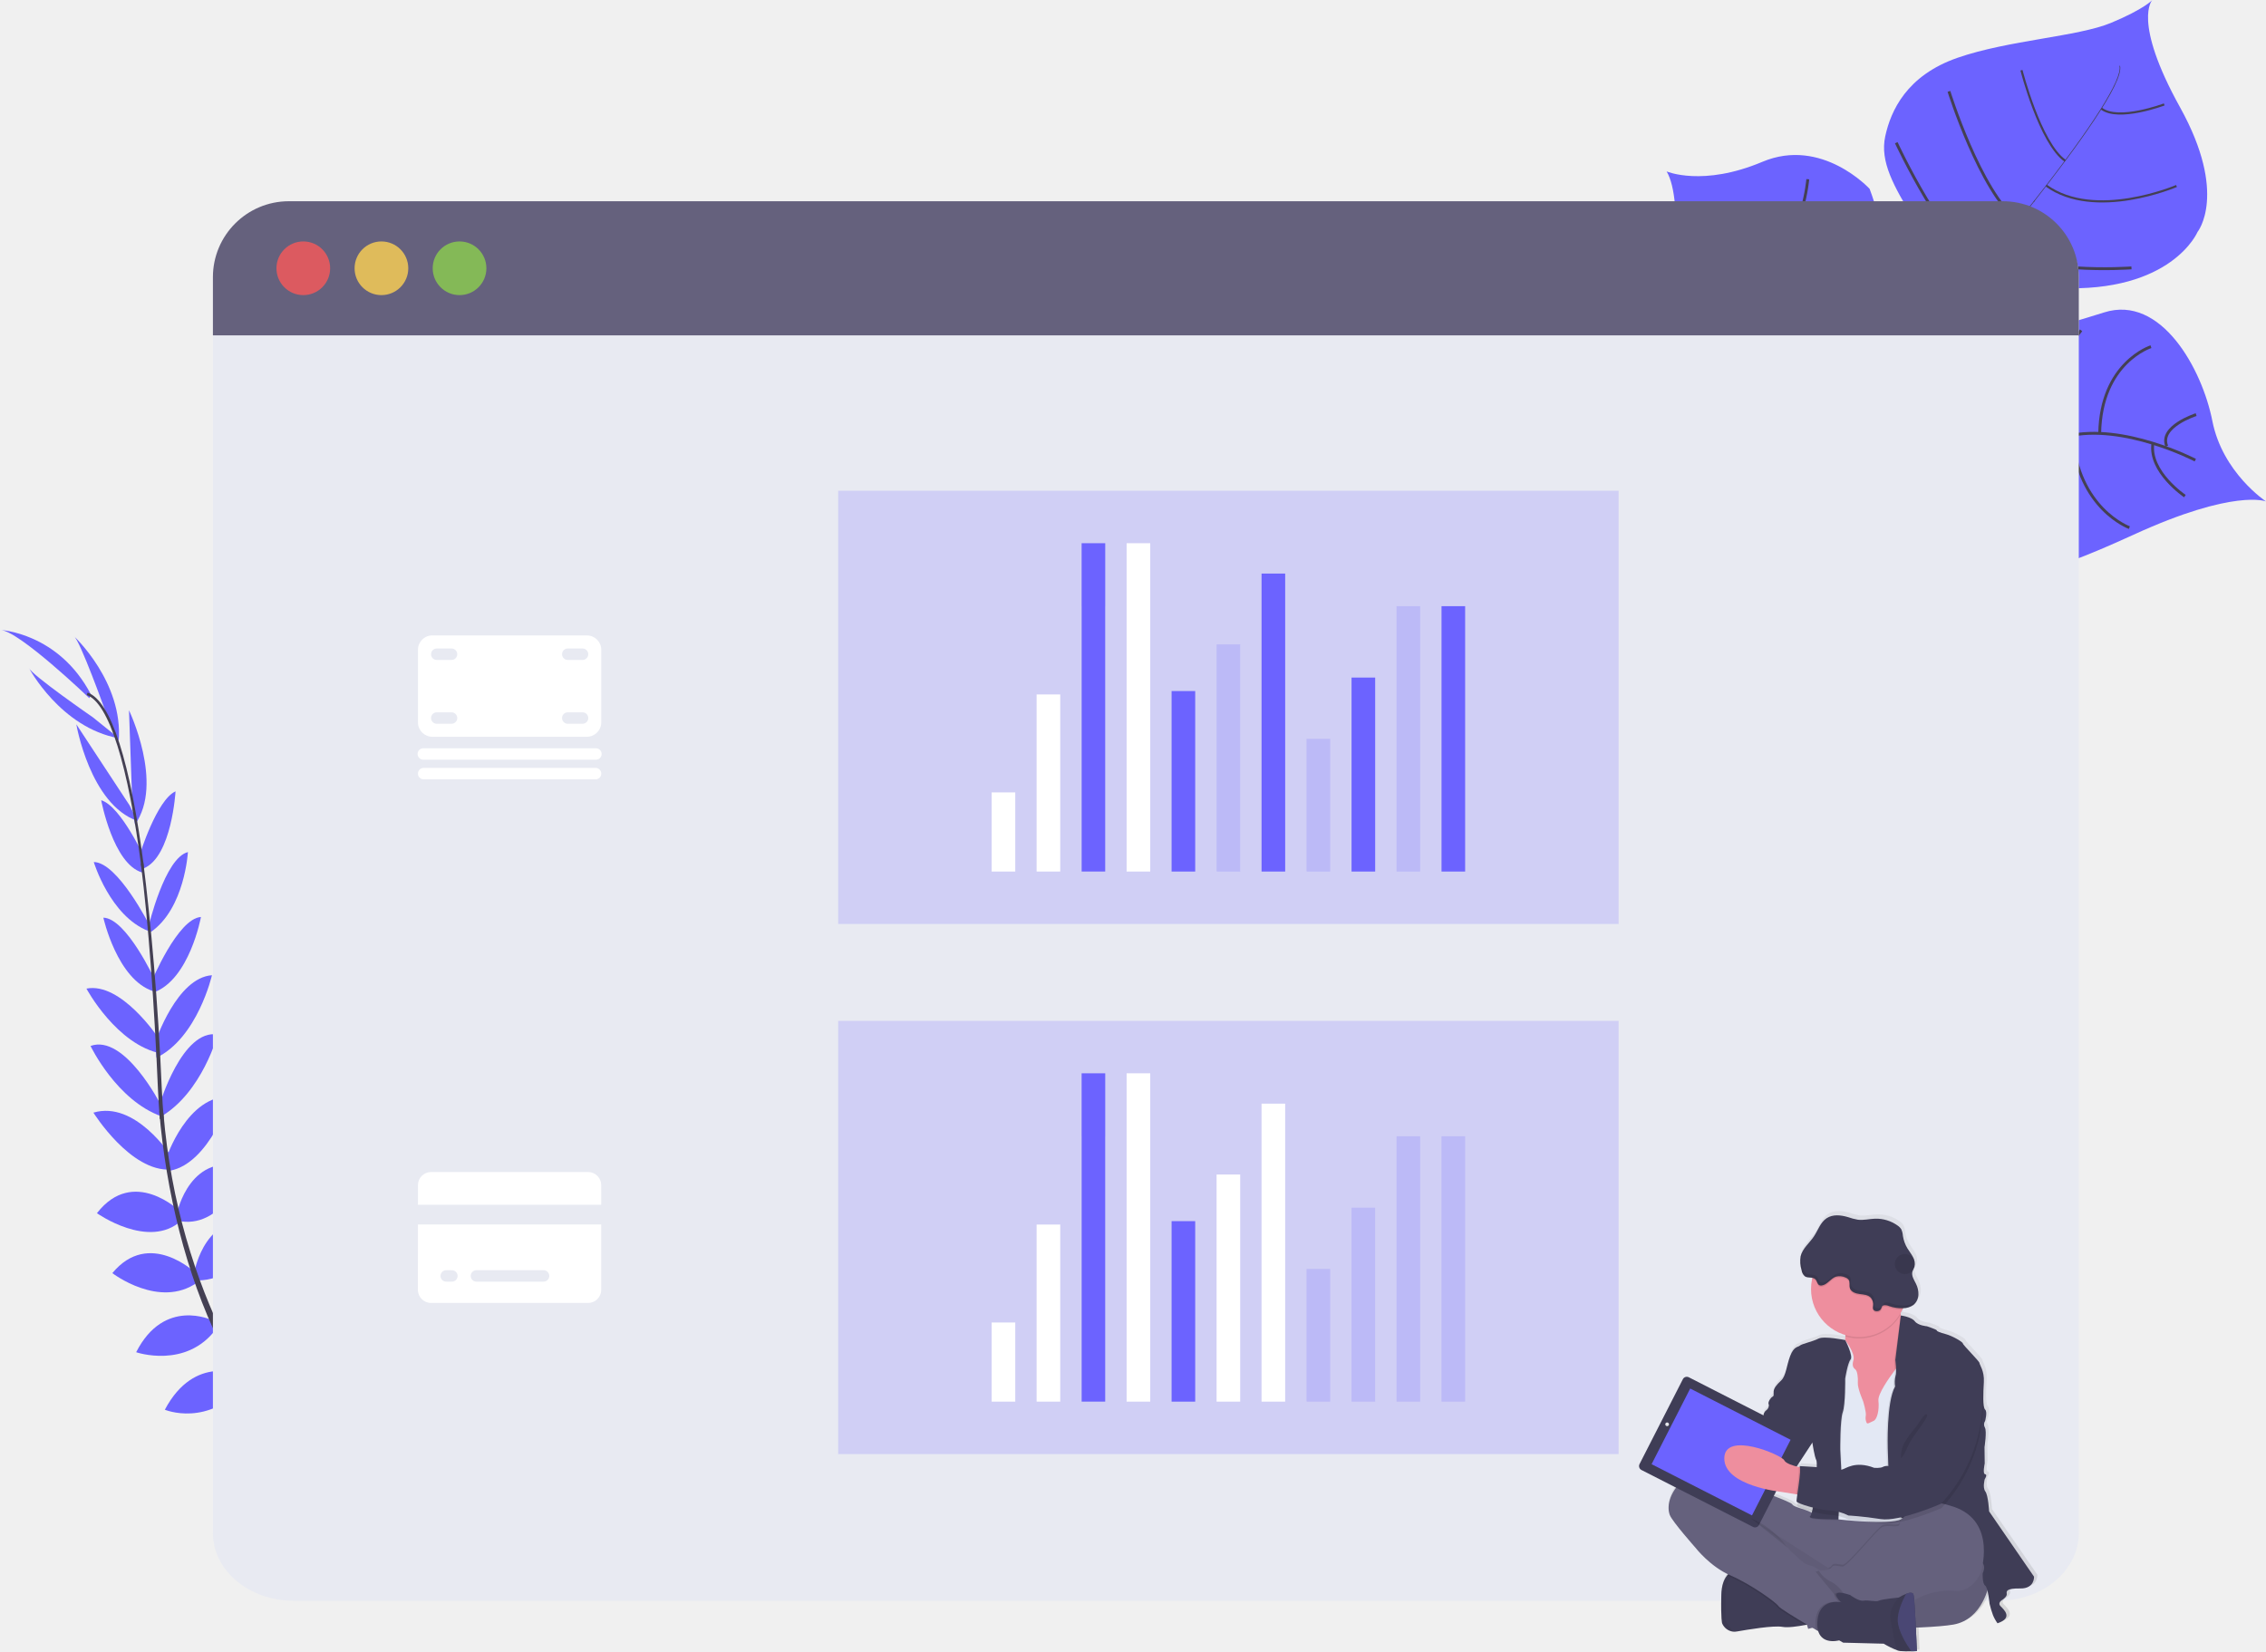
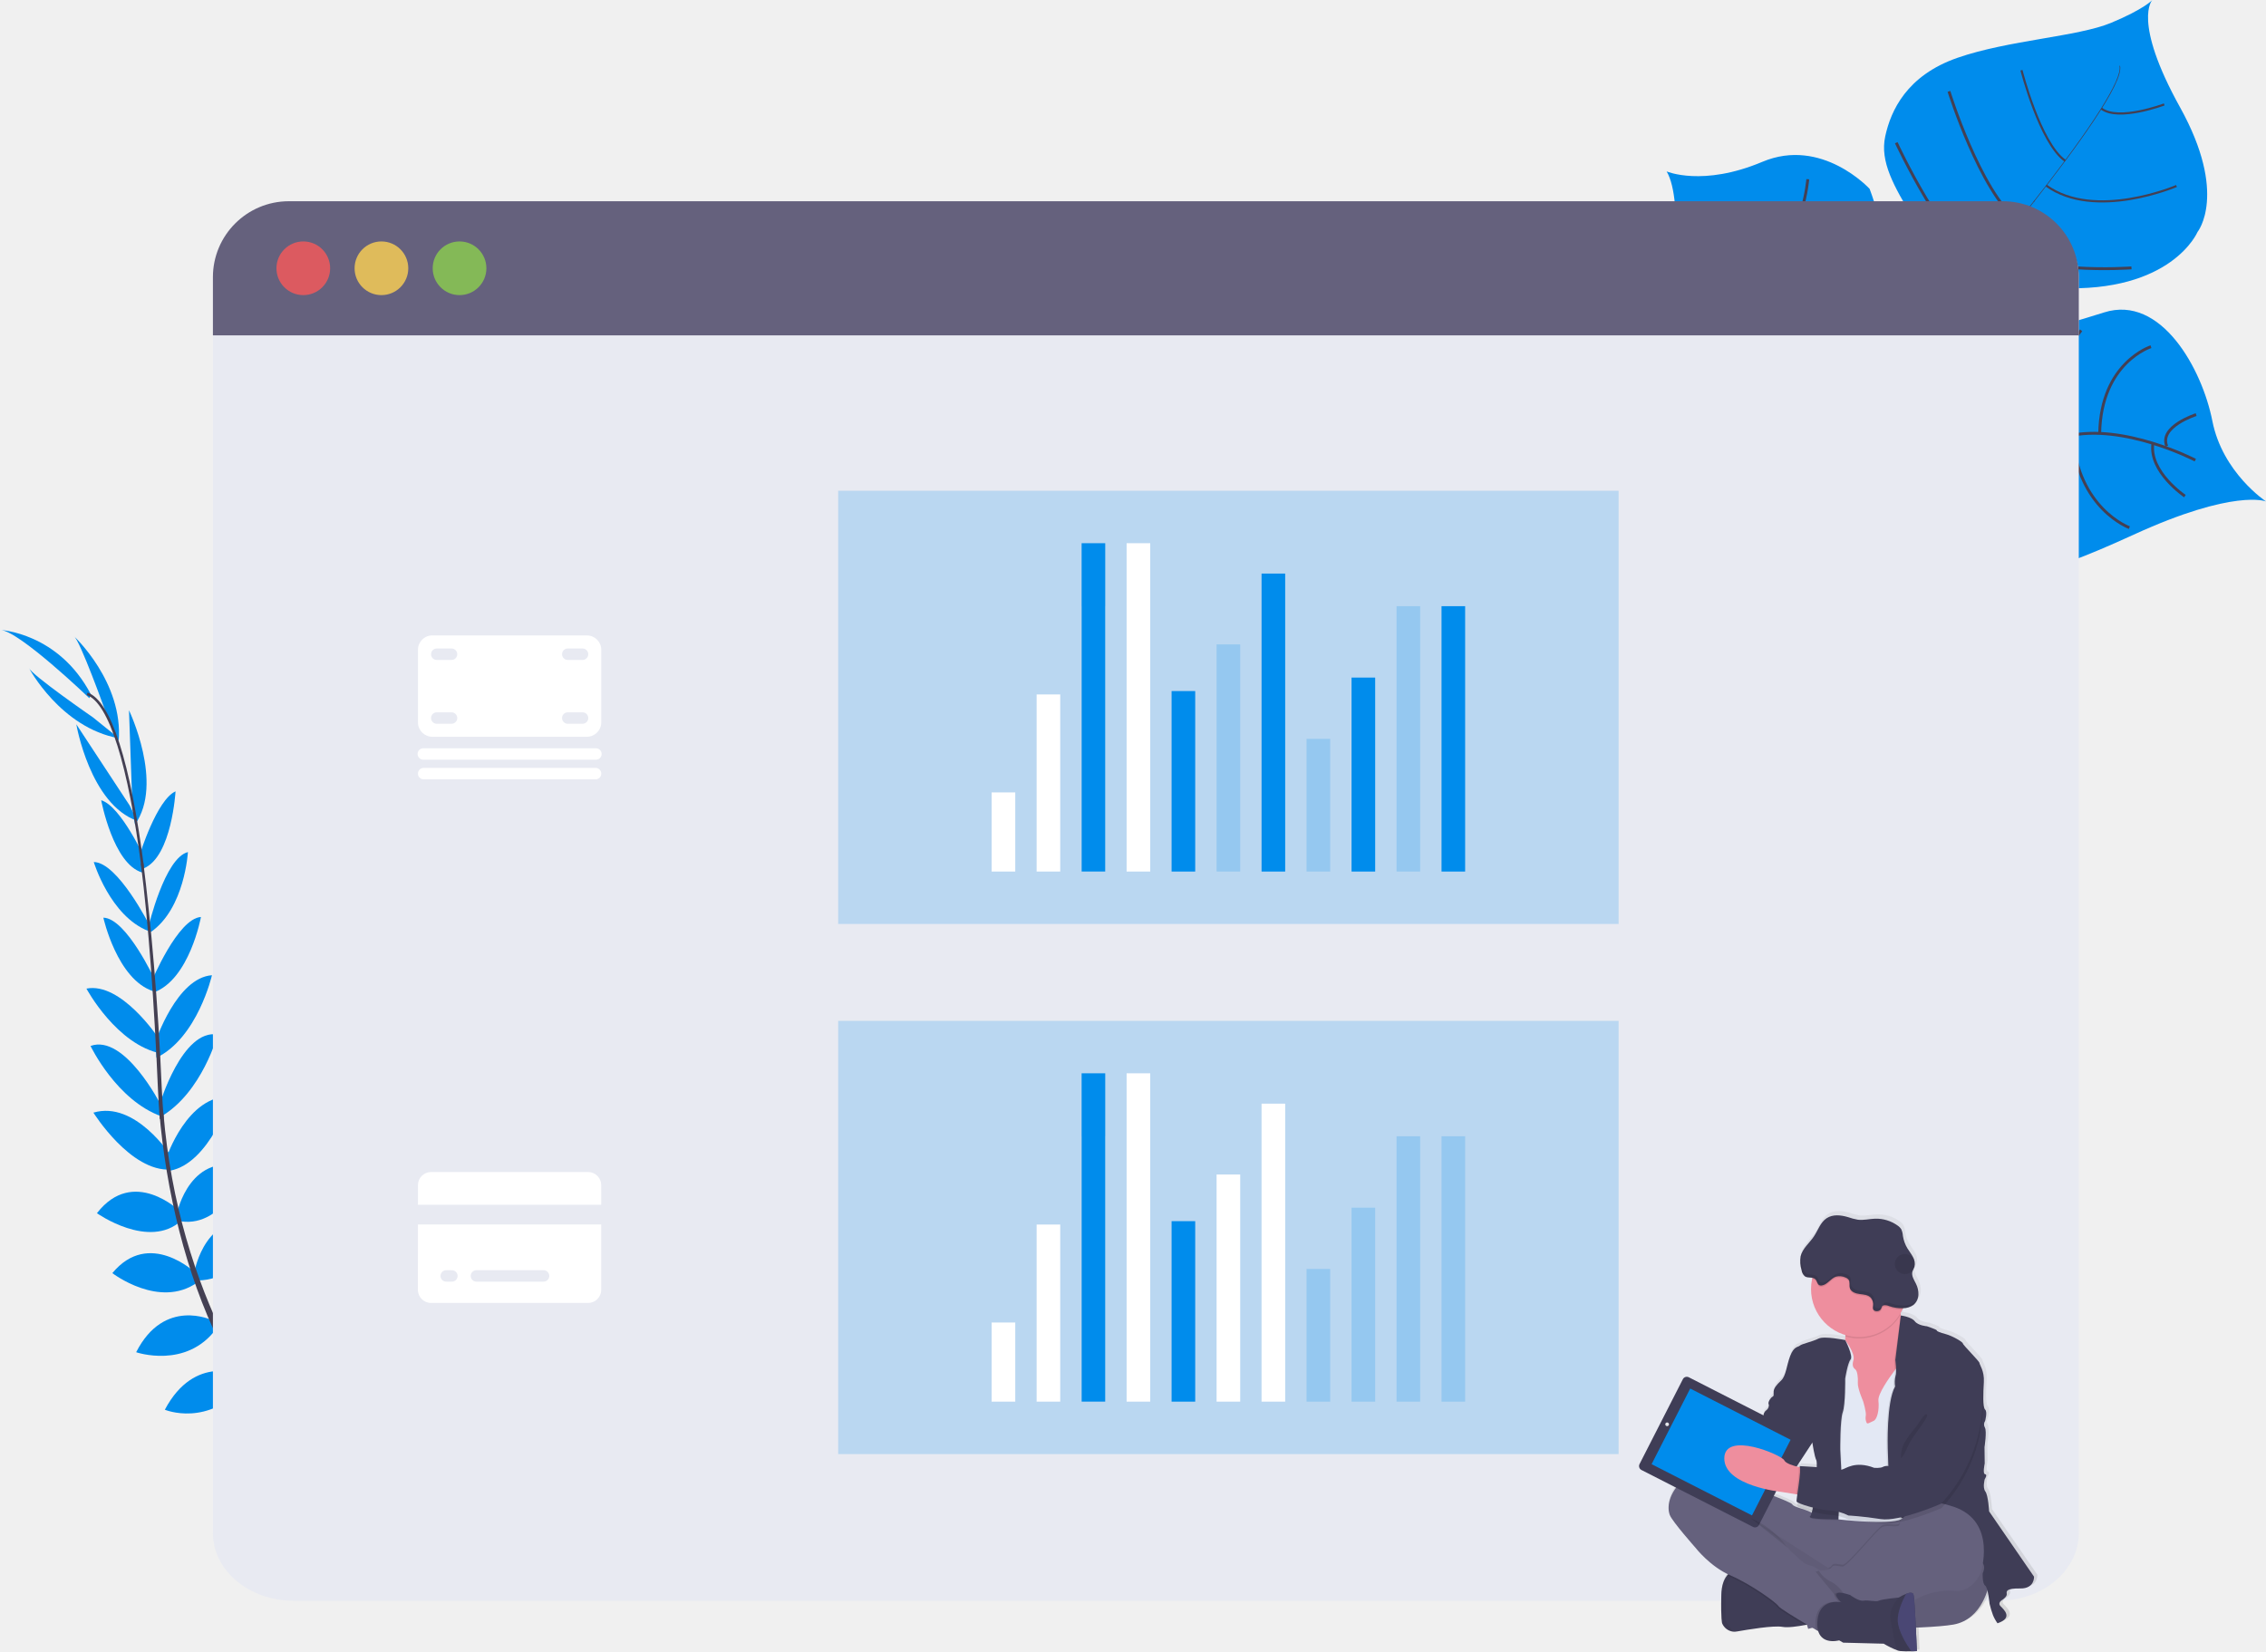
<svg xmlns="http://www.w3.org/2000/svg" viewBox="0 0 790.051 575.88">
  <defs>
    <style>
      .cls-1, .cls-20 {
-         fill: #6c63ff;
+         fill: #008cec;
      }

      .cls-2 {
        fill: #444053;
      }

      .cls-3, .cls-4 {
        fill: none;
        stroke: #444053;
        stroke-miterlimit: 10;
      }

      .cls-4 {
        stroke-width: 0.75px;
      }

      .cls-5 {
        fill: #e8eaf2;
      }

      .cls-6 {
        fill: #65617d;
      }

      .cls-7 {
        fill: #fa5959;
      }

      .cls-7, .cls-8, .cls-9 {
        opacity: 0.8;
      }

      .cls-8 {
        fill: #fed253;
      }

      .cls-9 {
        fill: #8ccf4d;
      }

      .cls-10 {
        fill: url(#linear-gradient);
      }

      .cls-11 {
        opacity: 0.05;
      }

      .cls-12 {
        fill: #3f3d56;
      }

      .cls-13, .cls-18 {
        opacity: 0.1;
      }

      .cls-14 {
        fill: #ee8e9e;
      }

      .cls-15 {
        fill: #e3e8f4;
      }

      .cls-16 {
        fill: #e6e8ec;
      }

      .cls-17 {
        fill: #565387;
      }

      .cls-19 {
        fill: #fff;
      }

      .cls-20 {
        opacity: 0.2;
      }

      .cls-21 {
        fill: #dfe3ef;
      }
    </style>
    <linearGradient id="linear-gradient" x1="0.5" y1="1" x2="0.5" gradientUnits="objectBoundingBox">
      <stop offset="0" stop-color="gray" stop-opacity="0.251" />
      <stop offset="0.54" stop-color="gray" stop-opacity="0.122" />
      <stop offset="1" stop-color="gray" stop-opacity="0.102" />
    </linearGradient>
  </defs>
  <g id="undraw_revenue_3osh_1_" data-name="undraw_revenue_3osh (1)" transform="translate(0.03 0.01)">
    <path id="Path_30" data-name="Path 30" class="cls-1" d="M1065.833,227.309s-11.031-4.483-46.123,11.589-39.474,14.051-48.564,11.589-14.145-3.049-23.9-16.492c0,0-6.866-37.229-13.515-43s-34.9,3.288-34.9,3.288-33.861,7.772-40.314-37.468c0,0,4.578-34.121-1.659-44.587,0,0,12.588,5.425,33.361-3.339s37.41,9.416,37.41,9.416,5.237,13.566,4.686,21.649,2.774,11.125,12.682,7.243c0,0,4.867-6.924-2.028-18.368s-11.813-19.969-9.887-28.863,7.453-21.207,25.227-27.371,41.915-7.352,53.5-12.175,14.392-7.967,14.392-7.967-7.127,7.142,9.669,37.431,6.091,43.458,6.091,43.458-8.938,21.294-48.39,19.556c0,0-38.018,1.391-17.289,17.513,0,0,13.269-2.7,33.115-9.01s34.172,19.723,37.728,37.837S1065.833,227.309,1065.833,227.309Z" transform="translate(-275.811 -52.46)" />
    <path id="Path_31" data-name="Path 31" class="cls-2" d="M1063.427,84.151l.2-.051c1.528,5.794-15.464,28.972-29.986,47.463l-.174-.13C1053.96,105.387,1064.6,88.6,1063.427,84.151Z" transform="translate(-324.504 -61.186)" />
    <path id="Path_32" data-name="Path 32" class="cls-2" d="M1018.131,148.92l.087.239c-11.589,14.747-26.2,32.347-37.873,45.384-1.108,1.246-2.216,2.55-3.281,3.882l-.333-.268c1.072-1.34,2.173-2.651,3.3-3.9C991.7,181.231,1006.535,163.667,1018.131,148.92Z" transform="translate(-308.86 -79.057)" />
    <path id="Path_33" data-name="Path 33" class="cls-2" d="M966.858,216.41l.232.4c-21.251,26.531-22.656,67.729-22.707,68.084L939.9,279.72C939.972,279.358,945.455,243.129,966.858,216.41Z" transform="translate(-298.706 -97.665)" />
    <path id="Path_34" data-name="Path 34" class="cls-3" d="M1048.384,240.9s-25.06-13.037-44.587-8.351-63.5-16.521-63.5-16.521-18.665-7.583-22.453-16.231c0,0-12.813-13.537-13.544-20.555s-13.2-24.626-21.331-25.3" transform="translate(-283.01 -80.442)" />
    <path id="Path_35" data-name="Path 35" class="cls-3" d="M1102.049,284.311s-12.617-8.5-11.154-18.411" transform="translate(-340.304 -111.31)" />
    <path id="Path_36" data-name="Path 36" class="cls-3" d="M1072.05,294.206s-18.042-6.555-19.86-32.245" transform="translate(-329.665 -110.223)" />
    <path id="Path_37" data-name="Path 37" class="cls-3" d="M1034.571,300.695s-17.245-14.312-11.523-39.315" transform="translate(-321.31 -110.063)" />
    <path id="Path_38" data-name="Path 38" class="cls-3" d="M988.994,290.866s-11.495-24.083-1.268-39.756" transform="translate(-310.724 -107.232)" />
    <path id="Path_39" data-name="Path 39" class="cls-3" d="M1107.7,252.08s-13.037,4.143-10.249,11.009" transform="translate(-342.036 -107.499)" />
    <path id="Path_40" data-name="Path 40" class="cls-3" d="M1083.2,219.37s-17.463,5.541-17.876,30.246" transform="translate(-333.285 -98.481)" />
    <path id="Path_41" data-name="Path 41" class="cls-3" d="M1050.749,211.5s-15.891,19.621-14.732,37.453" transform="translate(-325.19 -96.311)" />
    <path id="Path_42" data-name="Path 42" class="cls-3" d="M1012.693,222.12s-15.79,15.094-13.762,23.489" transform="translate(-314.932 -99.239)" />
    <path id="Path_43" data-name="Path 43" class="cls-3" d="M998.376,213.933s-14.8,2.658-16.876-2.173" transform="translate(-310.176 -96.383)" />
    <path id="Path_44" data-name="Path 44" class="cls-3" d="M978.24,190.08s7.482,9.908,9.416,7.692" transform="translate(-309.277 -90.406)" />
    <path id="Path_45" data-name="Path 45" class="cls-3" d="M1063.2,178.179s-37.323,2.709-45.768-8.539" transform="translate(-320.082 -84.77)" />
    <path id="Path_46" data-name="Path 46" class="cls-3" d="M967.4,121.16s17.513,37.591,30.225,42.378" transform="translate(-306.288 -71.404)" />
    <path id="Path_47" data-name="Path 47" class="cls-3" d="M992.76,96.44s10.756,34.578,24.083,45.37" transform="translate(-313.28 -64.588)" />
    <path id="Path_48" data-name="Path 48" class="cls-4" d="M1085.01,141.948s-28.378,12.183-45.42-.138" transform="translate(-326.191 -77.097)" />
    <path id="Path_49" data-name="Path 49" class="cls-4" d="M1027.67,86.26s6.482,25.423,15.21,31.557" transform="translate(-322.905 -61.782)" />
    <path id="Path_50" data-name="Path 50" class="cls-4" d="M1088.05,102.73s-15.934,6.033-21.91,1.449" transform="translate(-333.512 -66.323)" />
    <path id="Path_51" data-name="Path 51" class="cls-3" d="M957.081,201.55s-.043,22.156-6.041,23.728" transform="translate(-301.778 -93.568)" />
    <path id="Path_52" data-name="Path 52" class="cls-3" d="M891.3,237.27s23.952,2.042,35-10.27" transform="translate(-285.307 -100.585)" />
    <path id="Path_53" data-name="Path 53" class="cls-3" d="M942.547,165.41s-5.794,22.453-21.787,28.523" transform="translate(-293.429 -83.604)" />
    <path id="Path_54" data-name="Path 54" class="cls-3" d="M871.46,205.029s16.956,5.9,31.536-9.119" transform="translate(-279.837 -92.013)" />
    <path id="Path_55" data-name="Path 55" class="cls-3" d="M920.252,138.74s-1.6,19.085-11.973,28.016" transform="translate(-289.988 -76.251)" />
    <path id="Path_56" data-name="Path 56" class="cls-3" d="M872.35,166.641s14.073.094,17.383-4.491" transform="translate(-280.082 -82.705)" />
    <path id="Path_57" data-name="Path 57" class="cls-1" d="M242.53,793.753s9.64-6.359,19.194-1.833c0,0-2.941,5.664-15.036,5.128Z" transform="translate(-106.436 -255.889)" />
    <path id="Path_58" data-name="Path 58" class="cls-1" d="M240.68,795.54s-2.933,11.2,4.418,18.766c0,0,4.425-4.606.036-15.884Z" transform="translate(-105.767 -257.335)" />
    <path id="Path_59" data-name="Path 59" class="cls-1" d="M224.3,778.078s.724-9.5,22.163-6.352c0,0,.1,6.128-7.431,9.032S228.059,781.214,224.3,778.078Z" transform="translate(-101.41 -250.593)" />
    <path id="Path_60" data-name="Path 60" class="cls-1" d="M220.828,780.65s-9.068,2.9-.985,23.025c0,0,5.983-1.333,7.04-9.336S224.761,783.562,220.828,780.65Z" transform="translate(-99.257 -253.23)" />
    <path id="Path_61" data-name="Path 61" class="cls-1" d="M205.705,756.618s-1.224-15.63,20.693-14.022c0,0,1.557,14.146-16.818,17.781Z" transform="translate(-96.28 -242.706)" />
    <path id="Path_62" data-name="Path 62" class="cls-1" d="M185.72,732.575s3-17.709,24.908-12.429c0,0,.087,15.312-21.338,16.659Z" transform="translate(-90.773 -236.277)" />
    <path id="Path_63" data-name="Path 63" class="cls-1" d="M171.1,707.526s5.07-17.3,26.741-12.089c0,0-5.164,15.514-25.3,15.275Z" transform="translate(-86.743 -229.467)" />
    <path id="Path_64" data-name="Path 64" class="cls-1" d="M157.22,682.747s4.918-17.9,25.872-12.53c0,0-7,17.014-24.5,15.58Z" transform="translate(-82.916 -222.505)" />
    <path id="Path_65" data-name="Path 65" class="cls-1" d="M148.27,657.773s3.781-21.9,23.322-17.05c0,0-5.678,19.918-21.881,20.237Z" transform="translate(-80.448 -214.458)" />
    <path id="Path_66" data-name="Path 66" class="cls-1" d="M139.88,629.9s4.541-22.069,24.293-15.652c0,0-7.757,20.86-22.917,18.7Z" transform="translate(-78.135 -207.028)" />
    <path id="Path_67" data-name="Path 67" class="cls-1" d="M134.69,601.821s7.2-22.076,22.489-21.475c0,0-7.366,23.315-21.215,25.9Z" transform="translate(-76.704 -198.001)" />
    <path id="Path_68" data-name="Path 68" class="cls-1" d="M131.39,575.014s7.837-26.574,20.28-24.517c0,0-5.425,20.28-19.838,28.66Z" transform="translate(-75.794 -189.744)" />
    <path id="Path_69" data-name="Path 69" class="cls-1" d="M129.51,545.011s7.352-22.142,19.636-23.011c0,0-5,21.787-19.36,28.776Z" transform="translate(-75.276 -181.918)" />
    <path id="Path_70" data-name="Path 70" class="cls-1" d="M127.46,516.63s9.17-22.171,17.282-22.67c0,0-3.976,21.83-16.47,26.306Z" transform="translate(-74.711 -174.187)" />
    <path id="Path_71" data-name="Path 71" class="cls-1" d="M126.05,488.784s5.635-24.075,13.762-26.075c0,0-1.108,19.686-12.929,27.871Z" transform="translate(-74.322 -165.572)" />
    <path id="Path_72" data-name="Path 72" class="cls-1" d="M121.85,455.583s5.925-19.187,12.487-22.113c0,0-1.3,22.62-10.966,26.8Z" transform="translate(-73.164 -157.51)" />
    <path id="Path_73" data-name="Path 73" class="cls-1" d="M117.885,428.262l-1.2-33.832s12.255,25.539,2.1,39.8Z" transform="translate(-71.741 -146.746)" />
    <path id="Path_74" data-name="Path 74" class="cls-1" d="M101.089,384.794S92.252,360.089,90.13,358.72c0,0,17.332,16.029,15.637,36.649Z" transform="translate(-64.419 -136.901)" />
    <path id="Path_75" data-name="Path 75" class="cls-1" d="M199.146,761.871s-15.543-2.035-15.08,19.932c0,0,14.051,2.289,18.636-15.876Z" transform="translate(-90.315 -248.039)" />
    <path id="Path_76" data-name="Path 76" class="cls-1" d="M178.387,736.87s-17.962-.065-16.5,22.453c0,0,15.073,2.694,20.048-18.18Z" transform="translate(-84.179 -241.159)" />
    <path id="Path_77" data-name="Path 77" class="cls-1" d="M160.681,713.959s-16.3-7.612-26.741,12.088c0,0,15.065,6.367,28.182-8.9Z" transform="translate(-76.497 -234.444)" />
    <path id="Path_78" data-name="Path 78" class="cls-1" d="M146.632,687.481s-16.695-8.141-26.5,11.147c0,0,17.383,5.983,27.878-8.1Z" transform="translate(-72.69 -227.072)" />
    <path id="Path_79" data-name="Path 79" class="cls-1" d="M137.562,662.612s-16.065-15.355-28.892.174c0,0,16.42,12.632,29.631,3.245Z" transform="translate(-69.53 -218.818)" />
    <path id="Path_80" data-name="Path 80" class="cls-1" d="M130.142,633s-16.166-15.7-28.892.724c0,0,18.151,12.878,29.464,2.571Z" transform="translate(-67.484 -210.656)" />
    <path id="Path_81" data-name="Path 81" class="cls-1" d="M126.678,603.13s-12.451-19.556-27.118-15.21c0,0,12.921,20.758,26.98,19.831Z" transform="translate(-67.019 -199.919)" />
    <path id="Path_82" data-name="Path 82" class="cls-1" d="M122.6,576.263s-12.566-24.691-24.423-20.4c0,0,9.046,18.976,24.742,24.554Z" transform="translate(-66.638 -191.116)" />
    <path id="Path_83" data-name="Path 83" class="cls-1" d="M121.188,545.428s-12.9-19.44-24.988-17.064c0,0,10.546,19.708,26.241,22.685Z" transform="translate(-66.092 -183.617)" />
    <path id="Path_84" data-name="Path 84" class="cls-1" d="M122.447,516.287s-10-21.808-18.107-22c0,0,4.8,21.656,17.455,25.662Z" transform="translate(-68.336 -174.278)" />
    <path id="Path_85" data-name="Path 85" class="cls-1" d="M119.2,489.627S108.081,467.543,99.73,467.5c0,0,5.693,18.882,19.092,24.076Z" transform="translate(-67.065 -166.892)" />
    <path id="Path_86" data-name="Path 86" class="cls-1" d="M118.51,458.093S110.2,439.811,103.3,437.74c0,0,4.157,22.279,14.283,25.2Z" transform="translate(-68.05 -158.687)" />
    <path id="Path_87" data-name="Path 87" class="cls-1" d="M109.923,429.488,91.33,401.19s4.759,27.914,21.287,33.694Z" transform="translate(-64.749 -148.61)" />
    <path id="Path_88" data-name="Path 88" class="cls-1" d="M90.853,391.289S69.262,376.383,68.48,374c0,0,11.016,20.881,31.376,24.561Z" transform="translate(-58.45 -141.114)" />
    <path id="Path_89" data-name="Path 89" class="cls-1" d="M85.735,379.547S60.942,355.718,54.59,355.74c0,0,20.447.934,31.717,22.54Z" transform="translate(-54.62 -136.079)" />
    <path id="Path_90" data-name="Path 90" class="cls-2" d="M116.374,447.337l-.905.116c-4.657-36.468-11.451-58.016-19.129-60.681l.3-.862C104.785,388.735,111.579,409.978,116.374,447.337Z" transform="translate(-66.131 -144.397)" />
    <path id="Path_91" data-name="Path 91" class="cls-2" d="M130.379,556.882l-1.362.116c-.29-3.4-.507-6.888-.659-10.357-1.3-30.189-3.317-57.9-5.968-78.68l.789-.971c2.658,20.809,5.244,49.368,6.519,79.585C129.879,550.03,130.075,553.492,130.379,556.882Z" transform="translate(-73.313 -166.752)" />
    <path id="Path_92" data-name="Path 92" class="cls-2" d="M237.308,755.174c-.239-.109-24.257-10.828-49.194-36.417a198.123,198.123,0,0,1-35.961-50.947c-11.523-23.453-18.549-52.287-20.9-80.31l1.449.666c5.295,62.9,33.926,105.9,56.7,129.286,24.691,25.35,48.441,35.976,48.68,36.077Z" transform="translate(-75.756 -199.977)" />
    <path id="Path_93" data-name="Path 93" class="cls-5" d="M807.625,175.7V613.778c0,13.037-12.567,23.619-28.088,23.619H185.161c-15.514,0-28.081-10.6-28.081-23.619V175.7c0-13.037,12.566-26.357,28.081-26.357l594.348,1.449C795.023,150.781,807.625,162.645,807.625,175.7Z" transform="translate(-82.877 -79.173)" />
    <path id="Path_94" data-name="Path 94" class="cls-6" d="M807.625,175.827v20.28H157.08v-20.28a26.487,26.487,0,0,1,26.487-26.487H781.109a26.5,26.5,0,0,1,26.516,26.487Z" transform="translate(-82.877 -79.173)" />
    <circle id="Ellipse_16" data-name="Ellipse 16" class="cls-7" cx="9.358" cy="9.358" r="9.358" transform="translate(96.359 84.189)" />
    <circle id="Ellipse_17" data-name="Ellipse 17" class="cls-8" cx="9.358" cy="9.358" r="9.358" transform="translate(123.6 84.189)" />
    <circle id="Ellipse_18" data-name="Ellipse 18" class="cls-9" cx="9.358" cy="9.358" r="9.358" transform="translate(150.833 84.189)" />
    <path id="Path_95" data-name="Path 95" class="cls-10" d="M986.377,762.352l-15.811-22.909s-.3-5.671-1.333-7-.217-4.281-.217-4.281,1.108-1.622.145-1.767-.145-3.759-.145-3.759l-.08-5.751s.891-5.526.152-6.852a2.173,2.173,0,0,1,.073-2.354s.884-3.172,0-3.984-.666-5.751-.442-9.655-1.55-6.113-1.55-6.707-5.838-6.338-5.838-6.852-3.694-2.658-5.91-3.245-3.325-1.028-3.252-1.325-3.469-1.448-3.469-1.448-3.107-.217-4.288-1.767-4.795-1.992-4.9-2.006-.051-.21-.072-.311l-.065-.333a16.174,16.174,0,0,0,.768-1.449l.21-.449a6.3,6.3,0,0,0,3.621-1.13,4.977,4.977,0,0,0,1.767-3.535,7.73,7.73,0,0,0-.862-3.926c-.652-1.333-1.6-2.7-1.275-4.143a18.624,18.624,0,0,1,.724-1.775,4.708,4.708,0,0,0-.529-3.491c-.565-1.072-1.34-2.014-1.963-3.049a11.964,11.964,0,0,1-1.564-4.346,6.729,6.729,0,0,0-.572-2.347,4.469,4.469,0,0,0-1.3-1.311,12.93,12.93,0,0,0-7.967-2.4c-2.014.065-4.02.608-6.019.362a21.159,21.159,0,0,1-3.506-.92c-2.477-.724-5.338-1.036-7.5.384s-3.013,4.208-4.476,6.388c-1.3,1.934-3.187,3.549-4.172,5.591v-.116a6.931,6.931,0,0,0-.55,1.492,10.652,10.652,0,0,0,.326,4.882,3.434,3.434,0,0,0,1.2,2.173,7.061,7.061,0,0,0,2.586.507,2.36,2.36,0,0,1-.1.42,16.861,16.861,0,0,0,11.712,19.679v.449a10.108,10.108,0,0,1-.079,1.266h0s-7.424-1.528-9.416-.493-5.91,1.84-6.519,2.434-2.071.145-3.4,3.621-1.449,7-3.172,8.626-2.586,2.723-2.658,3.9.217,1.449-.449,1.84-1.622,1.919-1.325,2.506a2.108,2.108,0,0,1-.811,2.216,2.441,2.441,0,0,0-1.036,2.173s-.442,1.622-1.448,1.992-1.7,2.8-1.7,2.8l-3.346,3.853-6.642-7.344a2.81,2.81,0,0,0-3.955-.2l-3.259,2.9a6.461,6.461,0,0,0-3.259,1.941,8.55,8.55,0,0,0-1.695,2.513l-1.782,1.608a4.534,4.534,0,0,0-.456,5.012l4.252,4.7v.043a7.511,7.511,0,0,0-4.027,1.746c-6.352,5.6-6.432,10.763-5.468,13.117s9.01,11.429,9.01,11.429a36.066,36.066,0,0,0,11.429,9.314h0l-.051.051c-.13.145-.268.3-.4.464l-.109.138a1.755,1.755,0,0,1-.1.145l-.116.174-.094.145-.13.217-.08.138-.152.29a.806.806,0,0,0-.051.094c-.014.036-.123.261-.181.4a1.3,1.3,0,0,0-.058.152c-.043.094-.08.2-.116.29l-.065.2a1.084,1.084,0,0,1-.094.282l-.065.21-.087.326a.667.667,0,0,1-.058.2c-.022.065-.08.348-.116.529a1.843,1.843,0,0,1-.036.21l-.065.384a.7.7,0,0,1-.036.268l-.044.362v1.688c-.152,8.626.355,9.879.355,9.879a4.781,4.781,0,0,0,3.918,2.941,5.128,5.128,0,0,0,1.268-.065c3.839-.666,12.849-2.216,16.029-1.622,1.912.355,5.447-.174,7.967-.645l.666-.13.464,1.449,1.449-.4,1.246.724c.326.2.594.348.782.449,1.449,4.947,7.373,3.259,7.373,3.259l1.405.811,14.254.369a28.922,28.922,0,0,0,5.07,2.419,4.651,4.651,0,0,0,.724.159,33.375,33.375,0,0,0,3.976.073c1.094,0,1.934-.073,1.934-.073s-.145-3.875-.348-8.206a116.172,116.172,0,0,0,13.2-1.079c7.612-1.34,10.792-8.264,11.958-11.965a34.468,34.468,0,0,1,.724,4.592,34.171,34.171,0,0,0,1.181,3.984,13.456,13.456,0,0,0,1.63,2.948c5.613-1.919,2.216-4.795,1.036-6.048s.811-2.281.811-2.281,1.55-1.036,1.405-1.992-.224-1.992,4.8-1.912S986.377,762.352,986.377,762.352Zm-78.014-47.079c.065.427.768,4.961,1.4,6.156a7.866,7.866,0,0,1,.167,2.433c-2.977-.239-6.077-.369-6.077-.369a.724.724,0,0,1,.159.384l-.464-.109-.681-.167,5.483-8.337ZM897.5,732.562l5.157.811.427.073a18.227,18.227,0,0,0-.268,2.433c0,.073.123.167.283.275a6.53,6.53,0,0,0-.094,1.217c.08.406,2.492,1.289,5.251,2.021-.036.152-.072.29-.116.42h0c-2.441-1.282-6.28-1.883-6.721-2.832s-13.523-5.5-13.523-5.5-.478-.254-1.3-.652l3.448.652.942-.094a51.165,51.165,0,0,0,6.519,1.2Z" transform="translate(-276.079 -213.218)" />
    <path id="Path_96" data-name="Path 96" class="cls-6" d="M976.662,804.5s-2.05,12.378-12.451,14.2-45.1,1.449-45.1,1.449-19.838-2.9-27.016-19.628-11.784-23.424-5.635-23.721,39.315,11.2,41.219,11.35S978.494,762.7,976.662,804.5Z" transform="translate(-283.181 -252.169)" />
    <path id="Path_97" data-name="Path 97" class="cls-11" d="M976.662,804.5s-2.05,12.378-12.451,14.2-45.1,1.449-45.1,1.449-19.838-2.9-27.016-19.628-11.784-23.424-5.635-23.721,39.315,11.2,41.219,11.35S978.494,762.7,976.662,804.5Z" transform="translate(-283.181 -252.169)" />
    <path id="Path_98" data-name="Path 98" class="cls-12" d="M883.458,826.925a4.744,4.744,0,0,0,3.882,2.9,5.017,5.017,0,0,0,1.253-.065c3.81-.659,12.74-2.173,15.891-1.608,1.891.348,5.4-.174,7.888-.645,1.659-.311,2.9-.6,2.9-.6s-2.933-9.742-3.3-10.031-13.182-7.967-13.182-7.967l-10.14-.724h0a5.374,5.374,0,0,0-3.44,2.021c-1.072,1.3-1.992,3.426-2.05,6.91C882.959,825.679,883.458,826.925,883.458,826.925Z" transform="translate(-283.05 -260.82)" />
    <path id="Path_99" data-name="Path 99" class="cls-11" d="M883.455,826.916a4.744,4.744,0,0,0,3.882,2.9,40.814,40.814,0,0,1-2.752-4.02l.051-7.1a12.516,12.516,0,0,1,3.984-10.546h0s-5.345.362-5.49,8.931S883.455,826.916,883.455,826.916Z" transform="translate(-283.047 -260.812)" />
    <path id="Path_100" data-name="Path 100" class="cls-13" d="M942.1,804.171l9.416-7.4,14.862-14.645s-1.6-.08-4.027-.181c-.6.384-2.289,1.594-2.354,3.057-.073,1.789-4.013.123-6.062,1.152s-12.081,13.863-13.841,13.762-3.151-.891-3.882.355l-.051.08Z" transform="translate(-297.675 -253.588)" />
    <path id="Path_101" data-name="Path 101" class="cls-13" d="M885.93,810.239l1.029.471c7.171,3.071,16.029,9.517,16.659,10.691.406.724,5.541,3.824,9.5,6.164,1.659-.311,2.9-.6,2.9-.6s-2.933-9.742-3.3-10.031-13.182-7.967-13.182-7.967l-10.14-.724h0A5.374,5.374,0,0,0,885.93,810.239Z" transform="translate(-283.826 -260.837)" />
    <path id="Path_102" data-name="Path 102" class="cls-6" d="M858.256,776.358c.956,2.339,8.938,11.35,8.938,11.35s5.07,6.584,12.226,9.662,16.036,9.517,16.695,10.691c.42.724,6.142,4.194,10.14,6.562l.905.529,2,1.159,1.057.608,4.889-3.947c2.412-1.956,4.809-3.926,4.845-4.034.073-.217,1.029-2.709.8-2.854-.109-.08-.616-1.086-1.543-2.267a10.277,10.277,0,0,0-3.73-3.078,10.626,10.626,0,0,1-4.831-5.07s-.319-.232-.8-.536a9.7,9.7,0,0,0-3.3-1.449c-1.608-.2-4.607-3.5-4.607-3.5a9.016,9.016,0,0,1-2.861-3c-.768-1.608-12.125-9.416-13.175-10.14l27.523,17.68,6.584,4.23,9.416-7.4,14.87-14.638s-2-.1-4.911-.224c-7.243-.311-20.048-.8-21.671-.435a12.445,12.445,0,0,1-4.027.261,14.144,14.144,0,0,1-6.077-1.115c-2.455-1.282-6.222-1.869-6.664-2.818s-13.4-5.483-13.4-5.483-17.644-9.372-23.945-3.81S857.307,774.011,858.256,776.358Z" transform="translate(-276.071 -247.96)" />
    <path id="Path_103" data-name="Path 103" class="cls-14" d="M937,699.527l2.267,7.54,2.9,16.985,10.763.724,3.115-5.164,3.107-5.157s1.941-6.866,3.332-13.5c1.231-5.881,2.035-11.589.724-12.2-1.188-.55-1.97-2.528-2.477-4.657-.065-.261-.123-.529-.174-.8a41.121,41.121,0,0,1-.724-5.461s-22.555-1.166-19.4,8.134a14.711,14.711,0,0,1,.847,4.94,11.688,11.688,0,0,1-.073,1.26A10.546,10.546,0,0,1,937,699.527Z" transform="translate(-297.907 -224.872)" />
    <path id="Path_104" data-name="Path 104" class="cls-15" d="M930.51,703.77l.8,12.813,1.832,10.908,2.05,5.07,1.832,27.646s17.651,2.042,21.946-.036a1.913,1.913,0,0,0,.775-.608c5.157-7.851,3.491-30.5,3.491-30.5l1.977-14.638-1.318-7.605-3.187-.333-2.455-.268s-.551.681-1.347,1.738c-2.173,2.9-6.164,8.5-5.9,10.864.362,3.223-.442,6.519-1.688,7.033s-2.267,1.391-2.492.507a3.992,3.992,0,0,1-.217-2.339c.217-1.246-.949-5.07-.949-5.07s-1.977-4.462-1.833-6.367-.217-4.1-.8-4.614-1.391-1.029-.724-3.368-2.9-6.9-2.9-6.9Z" transform="translate(-296.117 -230.36)" />
    <path id="Path_105" data-name="Path 105" class="cls-13" d="M962.7,732.631l.724,21.9,4.23,2.339a1.84,1.84,0,0,0,.775-.6c5.186-7.837,3.484-30.514,3.484-30.514l1.977-14.645-1.318-7.6-3.18-.34c1.231-5.874,2.035-11.589.724-12.2-1.188-.55-1.97-2.528-2.477-4.65h0l-2.282,15.485s.188,1.4.254,2.839a7.966,7.966,0,0,1-.181,2.723,9.087,9.087,0,0,0-.145,3.665c-1.325,2.325-1.984,6.634-2.3,10.792C962.532,727.373,962.7,732.631,962.7,732.631Z" transform="translate(-304.984 -227.222)" />
    <path id="Path_106" data-name="Path 106" class="cls-12" d="M967.847,685.83s3.694.464,4.86,2,4.252,1.76,4.252,1.76,3.513,1.166,3.44,1.448,1.021.724,3.223,1.318,5.852,2.709,5.852,3.223,5.794,6.222,5.794,6.808,1.76,2.781,1.535,6.663-.434,8.786.442,9.59,0,3.955,0,3.955a2.173,2.173,0,0,0-.073,2.339c.724,1.318-.145,6.808-.145,6.808l.072,5.715s-.8,3.621.145,3.73-.145,1.76-.145,1.76-.8,2.9.217,4.244,1.318,6.96,1.318,6.96l15.667,22.772s.225,4.172-4.759,4.1-4.9.949-4.759,1.9-1.391,1.97-1.391,1.97-1.977,1.029-.8,2.274,4.541,4.1-1.029,6a13.467,13.467,0,0,1-1.608-2.9,33.04,33.04,0,0,1-1.173-3.947s-.514-5.57-1.536-6.3-.855-4.266-.855-4.266,1.449-2.854-.587-4.027-31.782-17.644-31.782-17.644l-.724-21.9s-.507-16.181,2.564-21.6a9.226,9.226,0,0,1,.145-3.665c.507-1.318-.072-5.563-.072-5.563Z" transform="translate(-305.149 -227.087)" />
    <path id="Path_107" data-name="Path 107" class="cls-13" d="M932.919,697.678s-7.359-1.514-9.336-.493-5.859,1.833-6.446,2.419-2.05.145-3.368,3.621-1.449,6.961-3.151,8.568-2.557,2.709-2.629,3.882.217,1.449-.442,1.833-1.615,1.9-1.318,2.484,15.21,13.472,15.21,13.472.724,4.911,1.391,6.149-.724,18.383-2.173,19.556,9.887,1.057,9.887,1.057.514-11.241.956-11.82-.3-12.6-.3-12.6-.072-10.249.876-12.965.847-11.712.847-11.712.84-5.4,1.862-6.664S932.919,697.678,932.919,697.678Z" transform="translate(-289.407 -230.12)" />
    <path id="Path_108" data-name="Path 108" class="cls-12" d="M932.619,697.337s-7.366-1.521-9.344-.493-5.852,1.833-6.439,2.419-2.05.145-3.368,3.585-1.449,6.953-3.151,8.568-2.564,2.709-2.637,3.875.225,1.449-.434,1.833-1.615,1.9-1.318,2.492,15.246,13.457,15.246,13.457.724,4.9,1.391,6.149-.724,18.375-2.173,19.556,9.843,1.094,9.843,1.094.514-11.241.949-11.828-.29-12.6-.29-12.6-.072-10.249.876-12.958.848-11.712.848-11.712.84-5.4,1.861-6.663S932.619,697.337,932.619,697.337Z" transform="translate(-289.325 -230.026)" />
    <path id="Path_109" data-name="Path 109" class="cls-13" d="M941.615,685.986a14.708,14.708,0,0,1,.847,4.94,16.789,16.789,0,0,0,19.274-7.612,41.1,41.1,0,0,1-.724-5.461S938.464,676.686,941.615,685.986Z" transform="translate(-299.096 -224.875)" />
    <path id="Path_110" data-name="Path 110" class="cls-14" d="M926.37,666.737a16.745,16.745,0,1,0,.362-3.484A16.746,16.746,0,0,0,926.37,666.737Z" transform="translate(-294.976 -217.2)" />
    <path id="Path_111" data-name="Path 111" class="cls-12" d="M905.927,726.7l-3.991,1.246a2.086,2.086,0,0,1-.811,2.173,2.455,2.455,0,0,0-1.021,2.173s-.442,1.615-1.449,1.977-1.688,2.789-1.688,2.789l-3.368,3.875s-1.246,1.028-1.021,1.543-1.318.659-1.318.659l.8,13.037,6.953,1.318,4.346-.442,3.513-1.318,3.071-1.825,1.4-3.622,6.149-9.372Z" transform="translate(-285.296 -238.355)" />
    <path id="Path_112" data-name="Path 112" class="cls-14" d="M885.768,747.818s-8.931-12.885-15.594-5.932,2.709,18.23,4.9,17.868,12.668-.971,12.668-.971Z" transform="translate(-278.833 -241.975)" />
    <rect id="Rectangle_17" data-name="Rectangle 17" class="cls-12" width="46.753" height="36.302" rx="1.54" transform="translate(587.406 479.589) rotate(27.04)" />
    <rect id="Rectangle_18" data-name="Rectangle 18" class="cls-1" width="39.3" height="29.616" transform="translate(589.267 484.217) rotate(27.04)" />
    <circle id="Ellipse_19" data-name="Ellipse 19" class="cls-16" cx="0.645" cy="0.645" r="0.645" transform="translate(580.578 496.044)" />
    <circle id="Ellipse_20" data-name="Ellipse 20" class="cls-16" cx="1.065" cy="1.065" r="1.065" transform="translate(618.045 515.035)" />
    <path id="Path_113" data-name="Path 113" class="cls-14" d="M884.62,752.874c-.072,9.669,19.911,11.712,19.911,11.712l5.07.811,2.289.362.956-9.416s-1.05-.152-2.361-.456c-1.934-.456-4.44-1.231-4.961-2.325C904.675,751.715,884.692,743.212,884.62,752.874Z" transform="translate(-283.465 -244.322)" />
    <path id="Path_114" data-name="Path 114" class="cls-13" d="M926.87,663.276a1.955,1.955,0,0,1,1.224.55c.572.6.6,1.659,1.333,2.028a1.449,1.449,0,0,0,.876.1c1.948-.275,3.071-2.47,4.94-3.078a5.071,5.071,0,0,1,3.281.282,2.426,2.426,0,0,1,1.079.724c.63.811.188,2.006.478,2.984.406,1.362,2.028,1.9,3.433,2.079s2.991.275,3.926,1.333a3.578,3.578,0,0,1,.724,2.839,2.209,2.209,0,0,0,0,1.043c.391,1.1,2.289.934,2.789.072.362-.63.246-1.159,1.1-1.333a3.665,3.665,0,0,1,1.8.311,13.094,13.094,0,0,0,4.636.724,16.767,16.767,0,1,0-31.579-10.618Z" transform="translate(-295.114 -217.222)" />
    <path id="Path_115" data-name="Path 115" class="cls-12" d="M946.557,670.268a2.239,2.239,0,0,1,0-1.05,3.571,3.571,0,0,0-.724-2.832c-.934-1.065-2.521-1.166-3.926-1.34s-3.027-.724-3.433-2.079c-.29-.978.152-2.173-.478-2.977a2.311,2.311,0,0,0-1.079-.724,4.946,4.946,0,0,0-3.281-.283c-1.869.6-2.991,2.8-4.94,3.078a1.571,1.571,0,0,1-.876-.1c-.724-.369-.768-1.449-1.333-2.035-.884-.942-2.571-.333-3.665-1.029a3.39,3.39,0,0,1-1.181-2.173,10.627,10.627,0,0,1-.326-4.853c.637-2.723,3.071-4.592,4.628-6.917,1.449-2.173,2.26-4.911,4.44-6.345s4.969-1.108,7.424-.384a21.726,21.726,0,0,0,3.477.913c1.985.246,3.969-.3,5.961-.362a12.82,12.82,0,0,1,7.873,2.39,4.4,4.4,0,0,1,1.282,1.3,6.649,6.649,0,0,1,.572,2.325,11.907,11.907,0,0,0,1.543,4.288c.616,1.028,1.391,1.963,1.948,3.028a4.686,4.686,0,0,1,.521,3.469c-.188.6-.558,1.144-.724,1.76-.326,1.449.616,2.8,1.26,4.114a7.831,7.831,0,0,1,.855,3.9,4.918,4.918,0,0,1-1.76,3.513,6.28,6.28,0,0,1-3.708,1.123,13.126,13.126,0,0,1-4.73-.724,3.736,3.736,0,0,0-1.789-.312c-.855.181-.724.724-1.108,1.333C948.846,671.209,946.948,671.361,946.557,670.268Z" transform="translate(-293.543 -213.792)" />
    <path id="Path_116" data-name="Path 116" class="cls-13" d="M941.233,804.758l9.416-7.4,14.87-14.638s-2-.1-4.911-.225a3.245,3.245,0,0,0-1.036,2c-.073,1.789-4.013.123-6.062,1.152s-12.081,13.863-13.841,13.762-3.151-.891-3.882.355l-.051.08a2.1,2.1,0,0,1-1.115.666Z" transform="translate(-297.25 -253.74)" />
    <path id="Path_117" data-name="Path 117" class="cls-6" d="M917.47,802.312l4.73,15.145.724,2.383,2.26-.623,4.983-1.369,22.192-6.091a19.286,19.286,0,0,0,7.967-2.173,24.207,24.207,0,0,1,13.762-3.006c2.9.275,6.193-.992,8.9-5.99,0,0,6.149-18.158-9.372-23.358S957.349,780,957.349,780l-.21.13c-.6.384-2.289,1.593-2.354,3.056-.072,1.789-4.013.123-6.062,1.152S936.642,798.2,934.882,798.1s-3.151-.891-3.882.355l-.051.08c-.543.724-2.173.92-3.252.956h-1.014l-.138.044-1.13.333Z" transform="translate(-292.522 -251.801)" />
    <path id="Path_118" data-name="Path 118" class="cls-13" d="M919.16,768.27l2.289.362.956-9.416s-1.05-.152-2.361-.456C920.391,760.049,919.609,765.141,919.16,768.27Z" transform="translate(-292.988 -247.195)" />
    <path id="Path_119" data-name="Path 119" class="cls-13" d="M979.169,710.912s6.808-1.977,5.121,17.383a53.938,53.938,0,0,1-14.276,31.557s-14.486,6.367-21,5.345-11.277-1.246-11.277-1.246a16.528,16.528,0,0,0-6.591-1.76c-3.621-.145-11.35-2.412-11.495-3.151s1.9-11.494,1.021-12.313c0,0,10.256.42,11.277,1.166s2.492.21,3.621,0,4.462-3.143,11.125-.579c0,0,2.274.217,3.151-.362a3.151,3.151,0,0,1,2.289-.152,6.379,6.379,0,0,0,1.594-.8c.217-.29,1.977,0,1.977,0a.775.775,0,0,0,1.094-.514,4.835,4.835,0,0,1,1.028-1.608s1.978-11.132,5.708-15.3a2.368,2.368,0,0,0,.8-2.122C964.01,725.231,970.377,708.536,979.169,710.912Z" transform="translate(-293.12 -233.939)" />
    <path id="Path_120" data-name="Path 120" class="cls-12" d="M978.919,708.824s6.808-1.977,5.121,17.383a53.938,53.938,0,0,1-14.276,31.557s-14.486,6.366-21,5.345-11.277-1.246-11.277-1.246a16.485,16.485,0,0,0-6.591-1.76c-3.621-.145-11.35-2.412-11.494-3.151s1.9-11.495,1.028-12.313c0,0,10.249.42,11.27,1.166s2.492.21,3.621,0,4.462-3.143,11.125-.579c0,0,2.274.217,3.151-.369a3.173,3.173,0,0,1,2.289-.145,6.38,6.38,0,0,0,1.594-.8c.217-.29,1.977,0,1.977,0a.775.775,0,0,0,1.094-.514,4.837,4.837,0,0,1,1.028-1.608s1.977-11.132,5.708-15.3a2.383,2.383,0,0,0,.811-2.122C963.76,723.172,970.134,706.477,978.919,708.824Z" transform="translate(-293.052 -233.365)" />
    <path id="Path_121" data-name="Path 121" class="cls-13" d="M928.56,809.073l9.677,11.7.058-.065c.072-.224,1.021-2.716.8-2.861s-1.9-3.81-5.273-5.345a9.937,9.937,0,0,1-4.136-3.766Z" transform="translate(-295.58 -260.974)" />
    <path id="Path_122" data-name="Path 122" class="cls-13" d="M928.67,832.239l1.057.608,4.889-3.947c2.412-1.956,4.809-3.926,4.845-4.034.072-.217,1.028-2.709.8-2.854-.109-.08-.616-1.086-1.543-2.267-6.519-1.833-2.376,2.716-1.825,2.9,0,0-7.967-1.833-8.416,6.859A10.32,10.32,0,0,0,928.67,832.239Z" transform="translate(-295.552 -263.889)" />
    <path id="Path_123" data-name="Path 123" class="cls-12" d="M937.011,835.925l1.391.8,14.131.362a28.629,28.629,0,0,0,5,2.412,4.335,4.335,0,0,0,.724.152,31.347,31.347,0,0,0,3.94.072c1.079,0,1.919-.072,1.919-.072s-.673-17.818-1.173-19.694c-.246-.9-1.449-.724-2.593-.254a17.275,17.275,0,0,0-2.535,1.282s-6,.579-6.953,1.1-3.665-.3-5.345,0-4.686-1.985-4.686-1.985c-8.2-2.709-3.622,2.347-3.006,2.564,0,0-7.967-1.833-8.416,6.859S937.011,835.925,937.011,835.925Z" transform="translate(-295.81 -263.889)" />
    <path id="Path_124" data-name="Path 124" class="cls-17" d="M968.109,829.042c.159,3.694,3.035,8.271,4.751,10.691,1.079,0,1.919-.072,1.919-.072s-.674-17.818-1.173-19.694c-.246-.9-1.449-.724-2.593-.253C969.594,822.371,968.029,826.072,968.109,829.042Z" transform="translate(-306.483 -263.893)" />
    <path id="Path_125" data-name="Path 125" class="cls-13" d="M968.109,829.042c.159,3.694,3.035,8.271,4.751,10.691,1.079,0,1.919-.072,1.919-.072s-.674-17.818-1.173-19.694c-.246-.9-1.449-.724-2.593-.253C969.594,822.371,968.029,826.072,968.109,829.042Z" transform="translate(-306.483 -263.893)" />
    <path id="Path_126" data-name="Path 126" class="cls-11" d="M964.689,829.534c.971,3.564.963,7.554,2.513,9.974a4.348,4.348,0,0,0,.724.152,31.277,31.277,0,0,0,3.94.072c1.079,0,1.919-.072,1.919-.072s-.674-17.818-1.173-19.694c-.246-.9-1.449-.724-2.593-.253a17.294,17.294,0,0,0-2.535,1.282S963.443,824.971,964.689,829.534Z" transform="translate(-305.475 -263.893)" />
    <path id="Path_127" data-name="Path 127" class="cls-13" d="M897.47,783.54s7.018,2.281,12.965,10.379Z" transform="translate(-287.008 -254.027)" />
    <g id="Group_12" data-name="Group 12" class="cls-18" transform="translate(627.638 436.659)">
      <path id="Path_128" data-name="Path 128" d="M976.11,662.24l-.043.159a3.5,3.5,0,1,1,.044-.159Z" transform="translate(-936.248 -657.242)" />
      <path id="Path_129" data-name="Path 129" d="M921.333,656.789a6.8,6.8,0,0,1,.543-1.449,1.942,1.942,0,0,1-.1.377,10.465,10.465,0,0,0,.326,4.86,3.361,3.361,0,0,0,1.181,2.173c1.086.724,2.774.094,3.665,1.036.565.594.594,1.659,1.333,2.028a1.506,1.506,0,0,0,.876.1c1.941-.275,3.071-2.477,4.94-3.078a4.925,4.925,0,0,1,3.274.283,2.492,2.492,0,0,1,1.087.724c.623.811.188,2,.478,2.984.4,1.354,2.021,1.9,3.426,2.071s2.991.282,3.933,1.34a3.621,3.621,0,0,1,.724,2.832,2.173,2.173,0,0,0,0,1.05c.384,1.1,2.282.934,2.781.065.362-.63.254-1.152,1.108-1.325a3.557,3.557,0,0,1,1.789.311,13.3,13.3,0,0,0,4.73.724,6.359,6.359,0,0,0,3.716-1.13,4.208,4.208,0,0,0,1.137-1.383,4.657,4.657,0,0,1-1.579,2.484,6.3,6.3,0,0,1-3.708,1.123,13.125,13.125,0,0,1-4.73-.724,3.751,3.751,0,0,0-1.8-.311c-.855.181-.724.724-1.108,1.333-.493.869-2.39,1.028-2.781-.065a2.341,2.341,0,0,1,0-1.05,3.542,3.542,0,0,0-.724-2.832c-.934-1.065-2.521-1.166-3.926-1.34s-3.027-.724-3.433-2.079c-.29-.978.152-2.173-.478-2.977a2.346,2.346,0,0,0-1.079-.724,4.947,4.947,0,0,0-3.281-.282c-1.869.6-3,2.8-4.94,3.078a1.572,1.572,0,0,1-.876-.1c-.724-.369-.768-1.449-1.333-2.035-.891-.942-2.571-.333-3.665-1.029a3.361,3.361,0,0,1-1.181-2.173A10.526,10.526,0,0,1,921.333,656.789Z" transform="translate(-921.185 -655.34)" />
    </g>
    <path id="Path_130" data-name="Path 130" class="cls-13" d="M975.559,736.914c-1.347,1.811-2.9,3.484-4.063,5.4a10.256,10.256,0,0,0-1.782,6.388c1.231-1.26,1.8-3,2.571-4.578,1.311-2.68,3.266-4.947,4.925-7.41.311-.471,2.332-3.187,1.311-3.31C977.673,733.3,976.015,736.3,975.559,736.914Z" transform="translate(-306.921 -240.204)" />
    <path id="Path_131" data-name="Path 131" class="cls-19" d="M317.654,397.741H257.733a2,2,0,1,0,0,3.991h59.921a2,2,0,1,0,0-3.991Zm0,6.845H257.733a2,2,0,1,0,0,4h59.921a2,2,0,1,0,0-4Zm-3.006-46.2h-53.9a5.019,5.019,0,0,0-5.012,5v25.35a5.019,5.019,0,0,0,5.012,5h53.9a5.019,5.019,0,0,0,5-5v-25.35A5.019,5.019,0,0,0,314.648,358.39Zm-47.217,30.819H262.3a2,2,0,1,1,0-4h5.135a2,2,0,0,1,0,4Zm0-22.258H262.3a2,2,0,1,1,0-4h5.135a2,2,0,0,1,0,4Zm20.28,20.541a11.422,11.422,0,1,0-.014,0Zm25.4,1.717h-5.135a2,2,0,1,1,0-4h5.135a2,2,0,0,1,0,4Zm0-22.258h-5.135a2,2,0,1,1,0-4h5.135a2,2,0,0,1,0,4Z" transform="translate(-110.044 -136.81)" />
    <circle id="Ellipse_21" data-name="Ellipse 21" class="cls-19" cx="7.562" cy="7.562" r="7.562" transform="translate(170.092 231.981)" />
    <rect id="Rectangle_19" data-name="Rectangle 19" class="cls-20" width="272.11" height="151.073" transform="translate(292.2 171.133)" />
    <rect id="Rectangle_20" data-name="Rectangle 20" class="cls-20" width="272.11" height="151.073" transform="translate(292.2 356.002)" />
    <rect id="Rectangle_21" data-name="Rectangle 21" class="cls-19" width="8.235" height="27.596" transform="translate(345.711 276.329)" />
    <rect id="Rectangle_22" data-name="Rectangle 22" class="cls-19" width="8.235" height="61.76" transform="translate(361.392 242.165)" />
    <rect id="Rectangle_23" data-name="Rectangle 23" class="cls-21" width="8.235" height="92.543" transform="translate(377.08 211.382)" />
    <rect id="Rectangle_24" data-name="Rectangle 24" class="cls-19" width="8.235" height="114.503" transform="translate(392.768 189.422)" />
    <rect id="Rectangle_25" data-name="Rectangle 25" class="cls-1" width="8.235" height="114.503" transform="translate(377.08 189.422)" />
    <rect id="Rectangle_26" data-name="Rectangle 26" class="cls-1" width="8.235" height="62.941" transform="translate(408.449 240.984)" />
    <rect id="Rectangle_27" data-name="Rectangle 27" class="cls-20" width="8.235" height="79.209" transform="translate(424.138 224.716)" />
    <rect id="Rectangle_28" data-name="Rectangle 28" class="cls-1" width="8.235" height="103.914" transform="translate(439.819 200.011)" />
    <rect id="Rectangle_29" data-name="Rectangle 29" class="cls-20" width="8.235" height="46.275" transform="translate(455.507 257.65)" />
    <rect id="Rectangle_30" data-name="Rectangle 30" class="cls-1" width="8.235" height="67.642" transform="translate(471.195 236.283)" />
    <rect id="Rectangle_31" data-name="Rectangle 31" class="cls-20" width="8.235" height="92.543" transform="translate(486.876 211.382)" />
    <rect id="Rectangle_32" data-name="Rectangle 32" class="cls-1" width="8.235" height="92.543" transform="translate(502.564 211.382)" />
    <path id="Path_132" data-name="Path 132" class="cls-19" d="M319.669,621.313a4.578,4.578,0,0,0-4.563-4.563H260.342a4.585,4.585,0,0,0-4.57,4.563v6.852h63.9ZM255.75,657.839a4.585,4.585,0,0,0,4.57,4.57h54.786a4.577,4.577,0,0,0,4.563-4.57v-22.8h-63.9Zm20.28-6.845h23.4a2,2,0,1,1,0,3.991h-23.4a2,2,0,0,1,0-3.991Zm-10.27,0h1.709a2,2,0,1,1,0,3.991H265.76a2,2,0,1,1,0-3.991Z" transform="translate(-110.081 -208.041)" />
    <rect id="Rectangle_33" data-name="Rectangle 33" class="cls-19" width="8.235" height="27.596" transform="translate(345.711 461.191)" />
    <rect id="Rectangle_34" data-name="Rectangle 34" class="cls-19" width="8.235" height="61.76" transform="translate(361.392 427.026)" />
    <rect id="Rectangle_35" data-name="Rectangle 35" class="cls-21" width="8.235" height="92.543" transform="translate(377.08 396.243)" />
    <rect id="Rectangle_36" data-name="Rectangle 36" class="cls-19" width="8.235" height="114.503" transform="translate(392.768 374.283)" />
    <rect id="Rectangle_37" data-name="Rectangle 37" class="cls-1" width="8.235" height="114.503" transform="translate(377.08 374.283)" />
    <rect id="Rectangle_38" data-name="Rectangle 38" class="cls-1" width="8.235" height="62.941" transform="translate(408.449 425.845)" />
    <rect id="Rectangle_39" data-name="Rectangle 39" class="cls-19" width="8.235" height="79.209" transform="translate(424.138 409.578)" />
    <rect id="Rectangle_40" data-name="Rectangle 40" class="cls-19" width="8.235" height="103.914" transform="translate(439.819 384.872)" />
    <rect id="Rectangle_41" data-name="Rectangle 41" class="cls-20" width="8.235" height="46.275" transform="translate(455.507 442.511)" />
    <rect id="Rectangle_42" data-name="Rectangle 42" class="cls-20" width="8.235" height="67.642" transform="translate(471.195 421.145)" />
    <rect id="Rectangle_43" data-name="Rectangle 43" class="cls-20" width="8.235" height="92.543" transform="translate(486.876 396.243)" />
    <rect id="Rectangle_44" data-name="Rectangle 44" class="cls-20" width="8.235" height="92.543" transform="translate(502.564 396.243)" />
  </g>
</svg>
